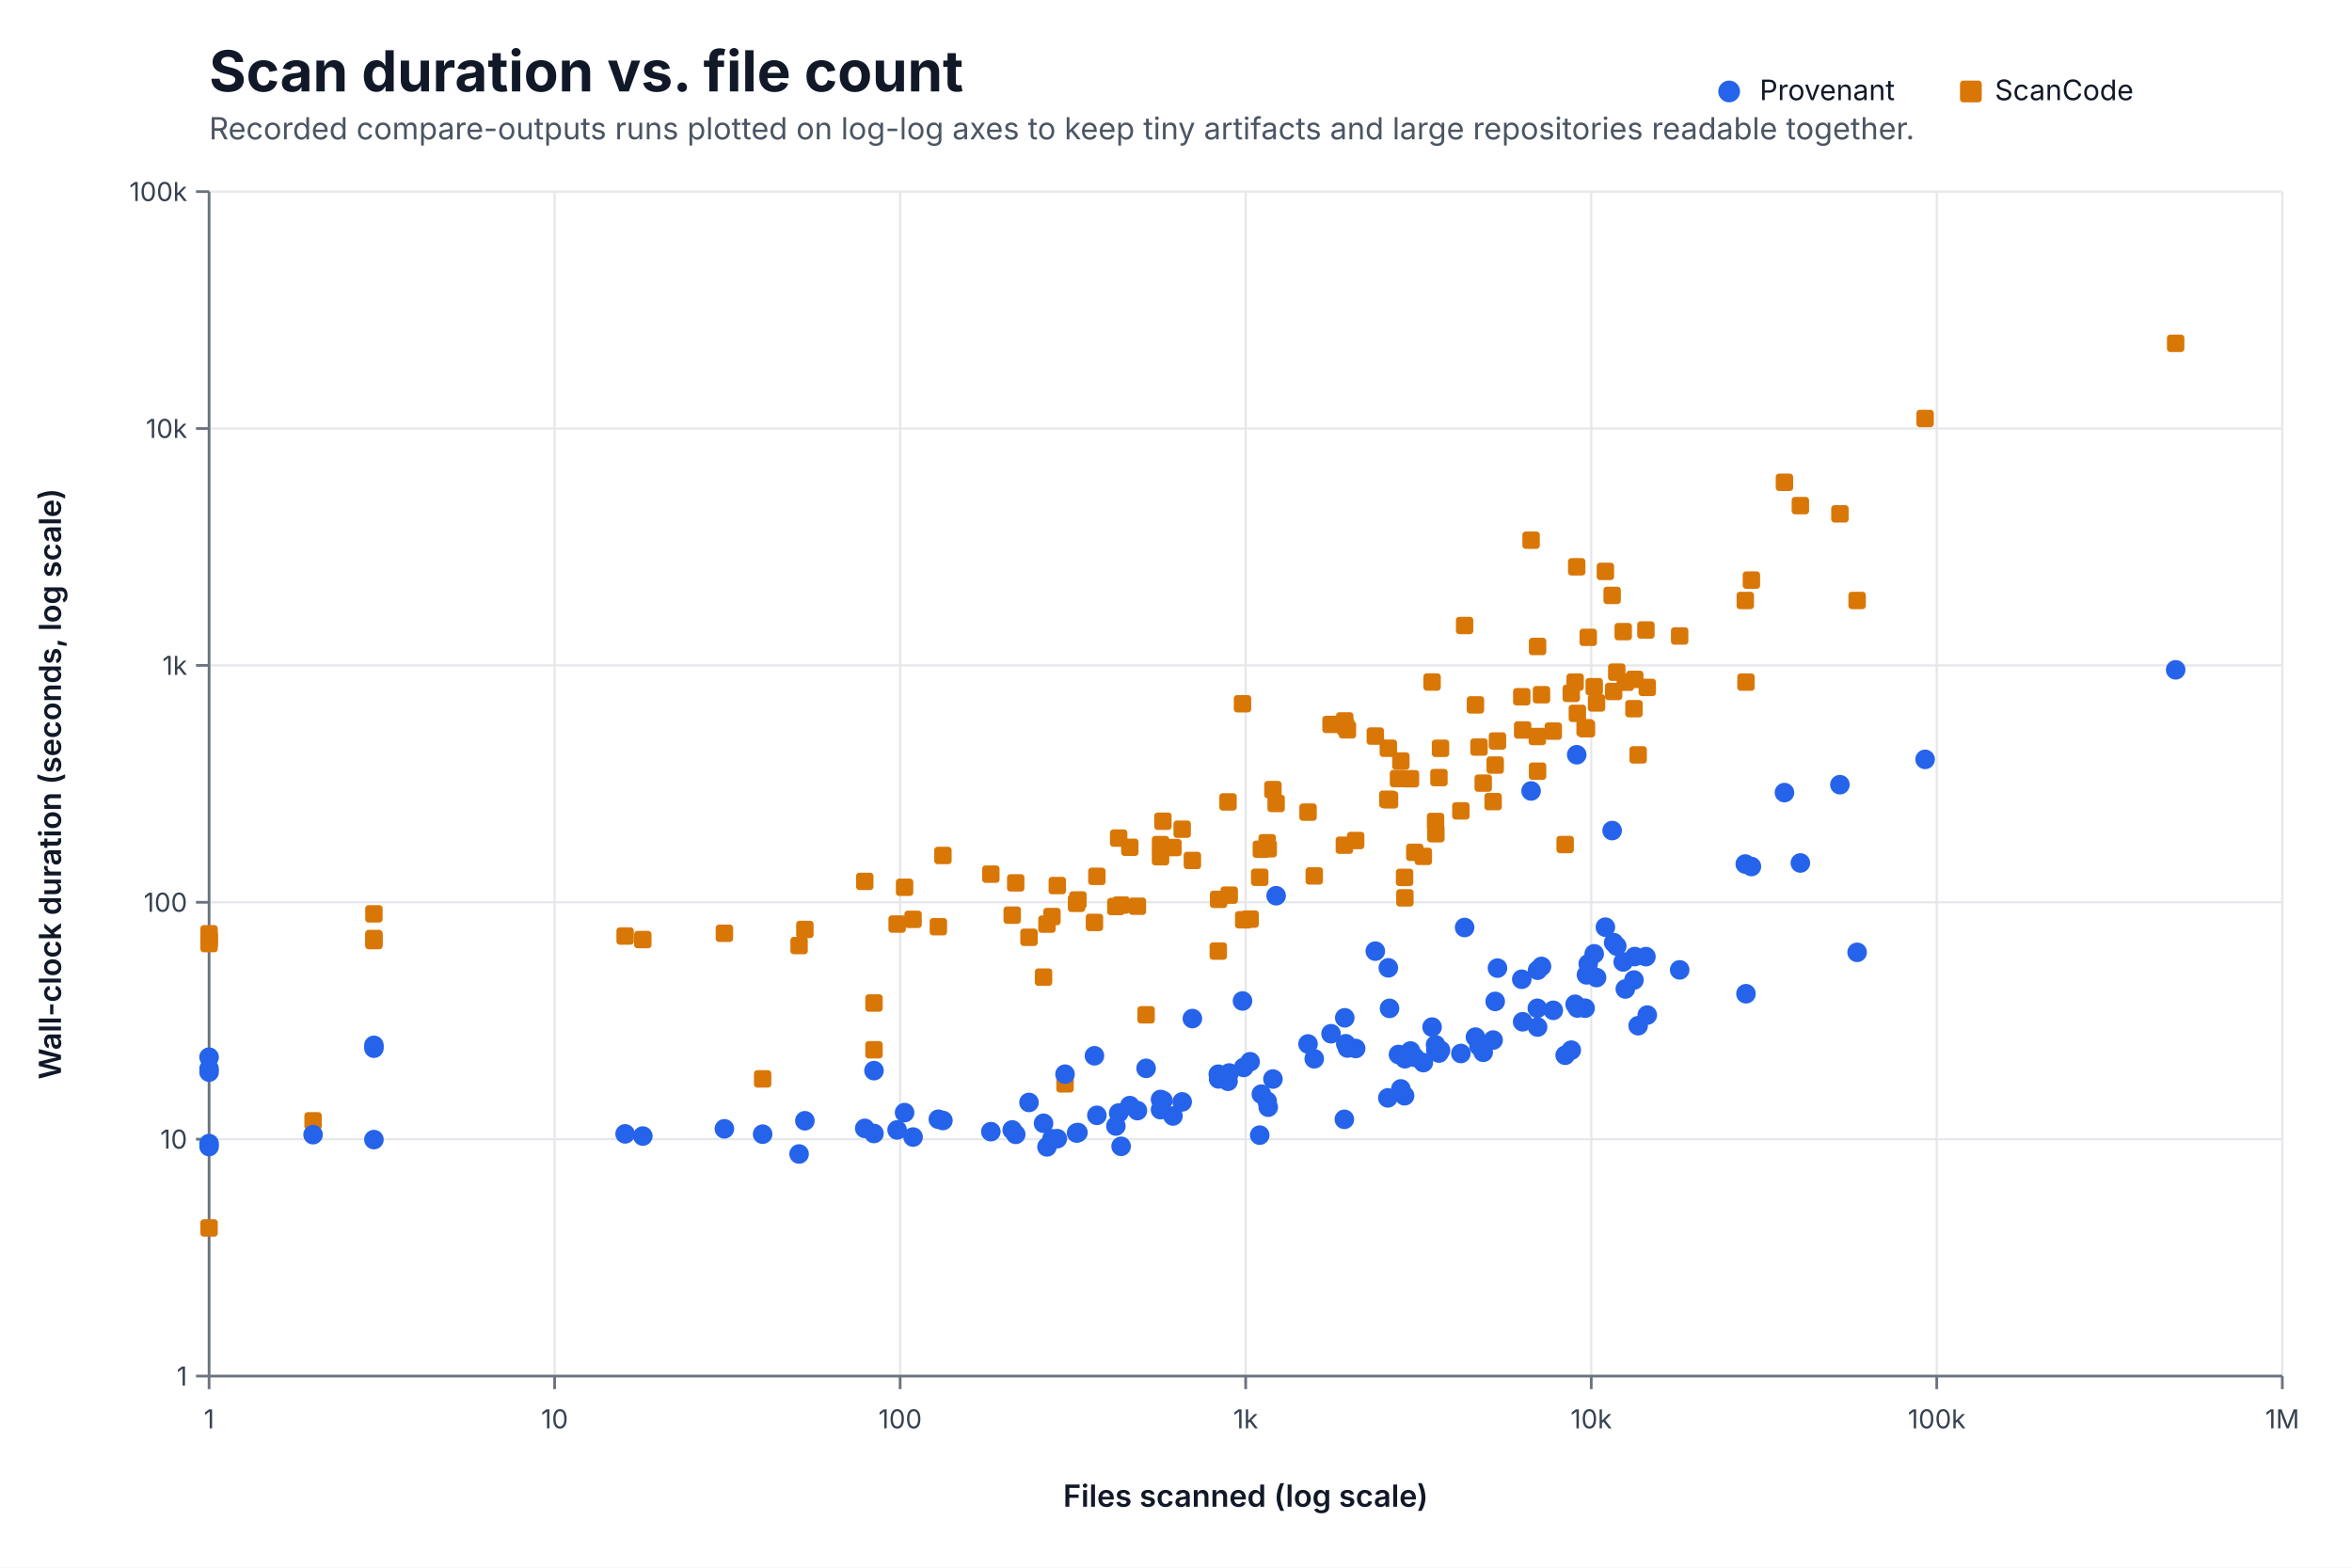
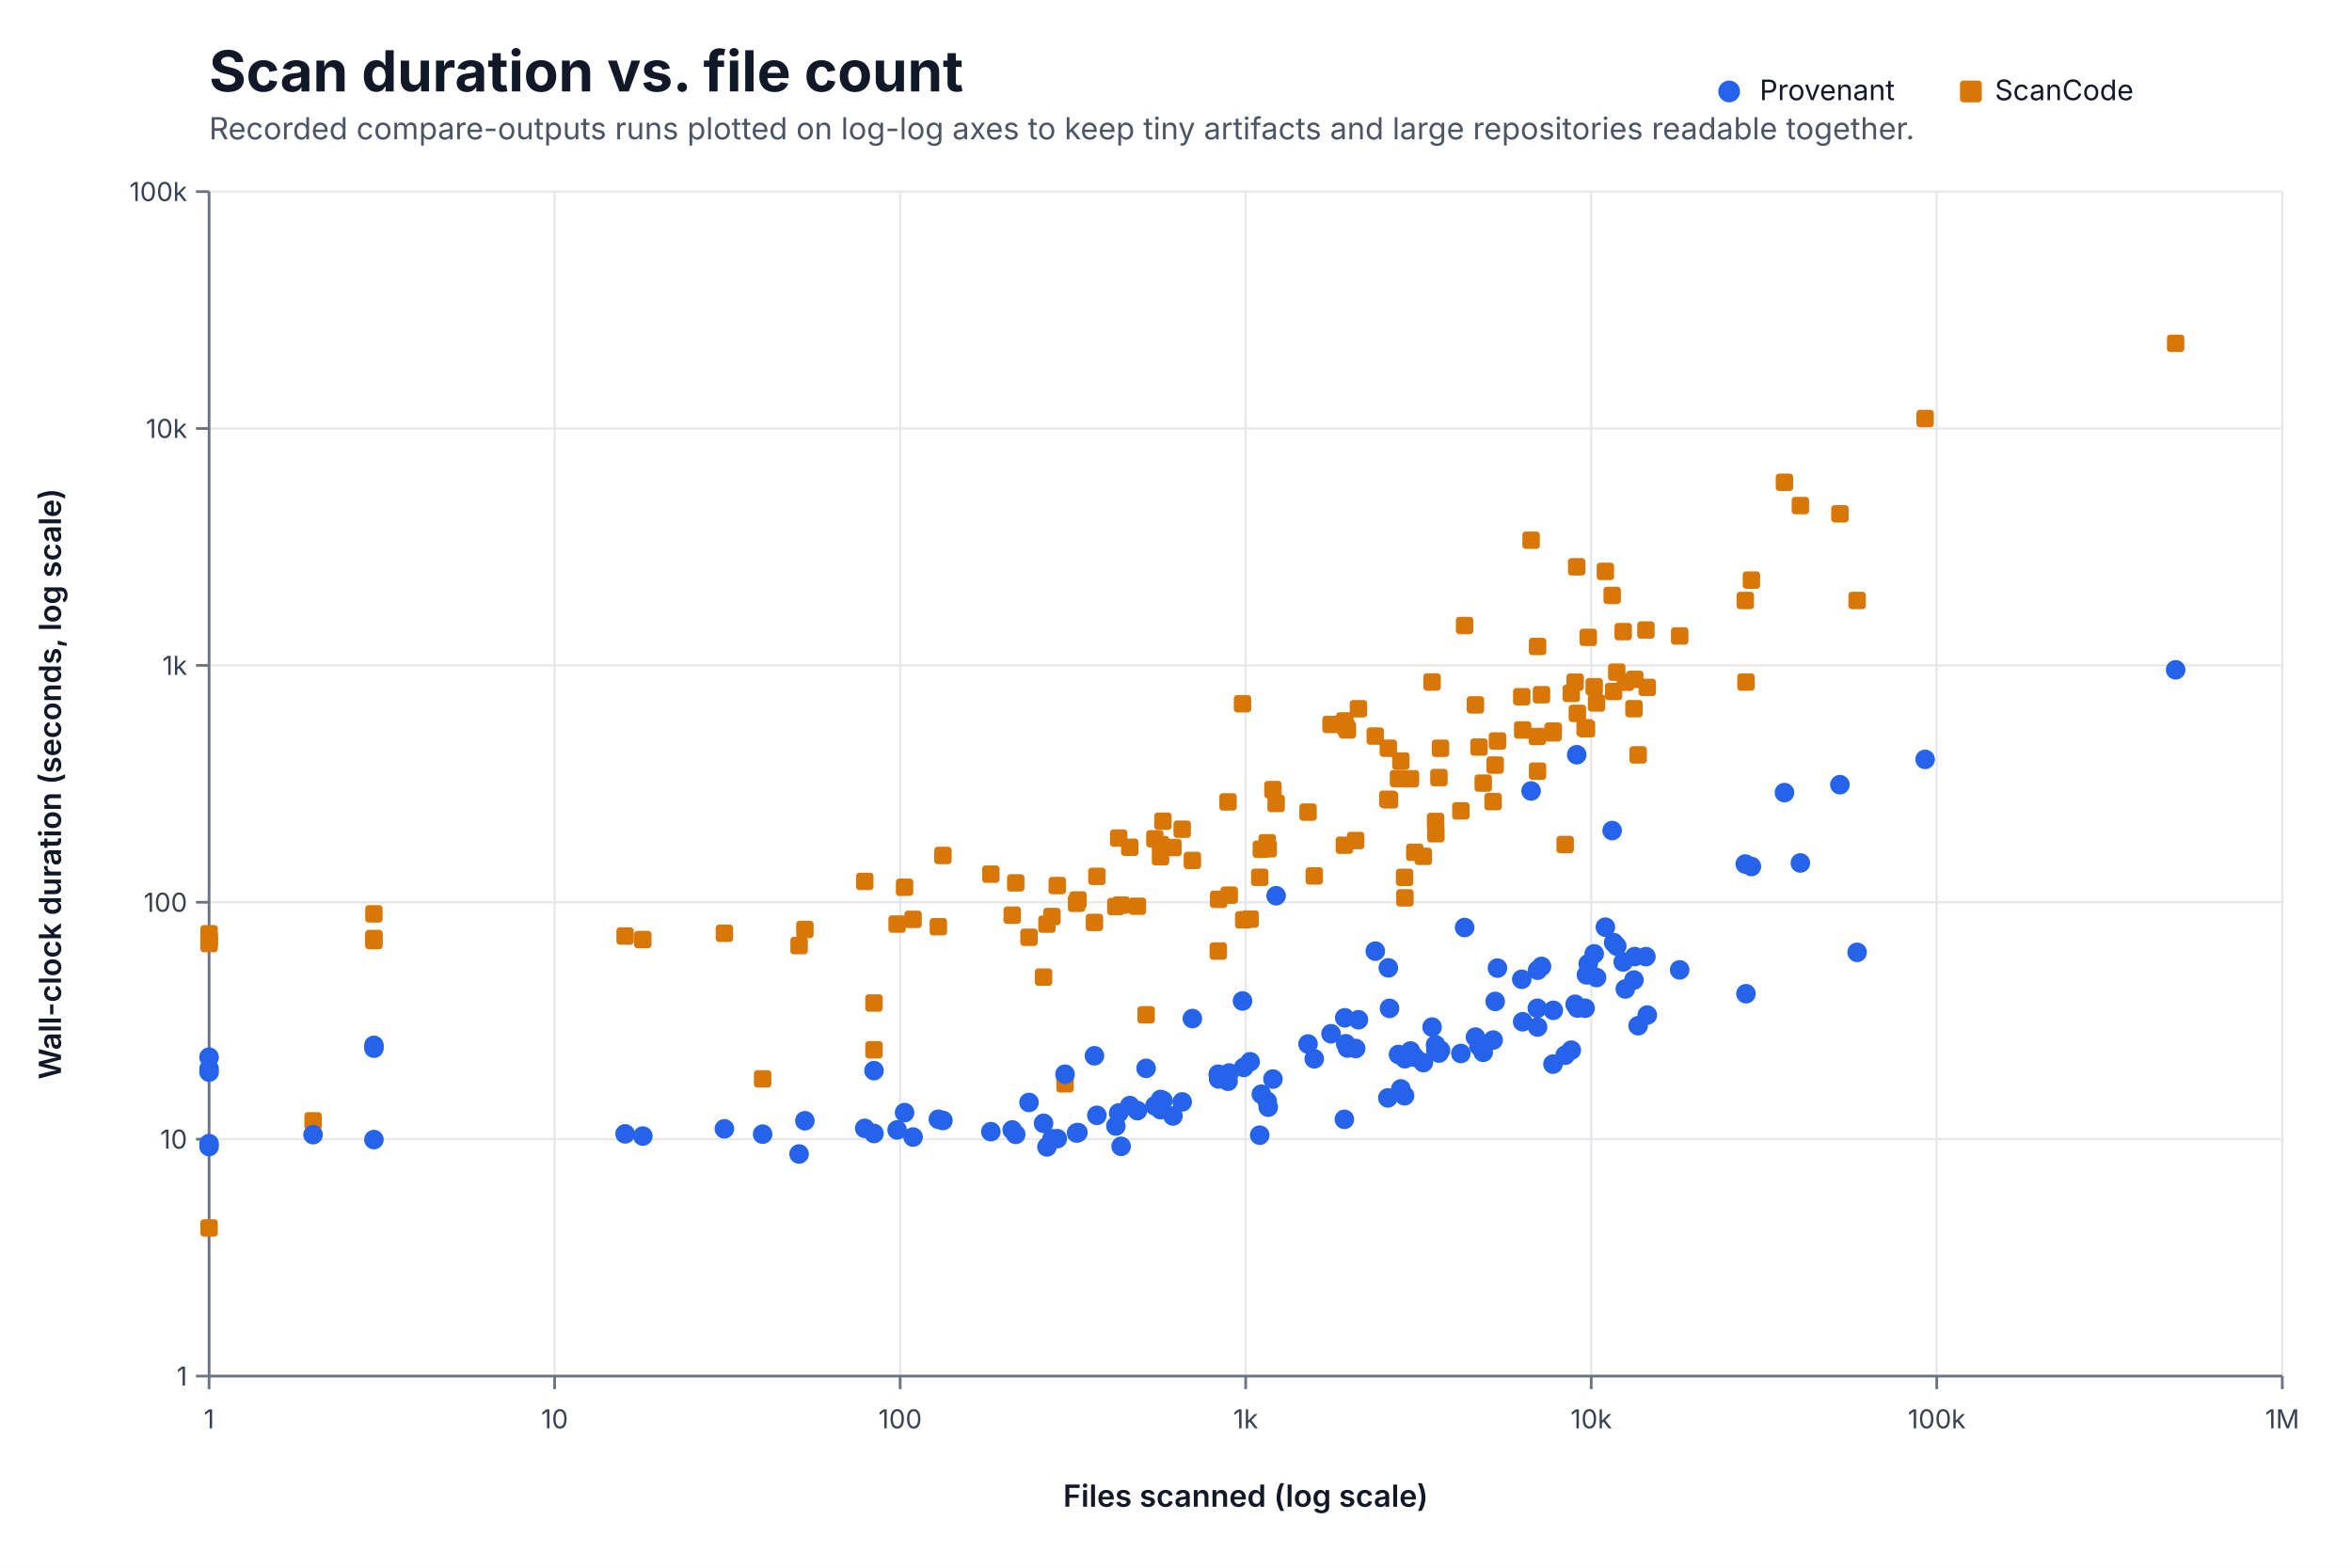
<svg xmlns="http://www.w3.org/2000/svg" width="1080" height="720" viewBox="0 0 1080 720" role="img" aria-labelledby="title desc">
  <style>
    text { font-family: -apple-system, BlinkMacSystemFont, "Segoe UI", sans-serif; fill: #111827; }
    .title { font-size: 26px; font-weight: 700; }
    .subtitle { font-size: 14px; fill: #4b5563; }
    .axis-label { font-size: 14px; font-weight: 600; }
    .tick { font-size: 12px; fill: #374151; }
    .grid { stroke: #e5e7eb; stroke-width: 1; }
    .axis { stroke: #6b7280; stroke-width: 1.25; }
    .legend-label { font-size: 13px; }
  </style>
  <rect x="0" y="0" width="1080" height="720" fill="white" />
  <text class="title" x="96" y="42">Scan duration vs. file count</text>
  <text class="subtitle" x="96" y="64">Recorded compare-outputs runs plotted on log-log axes to keep tiny artifacts and large repositories readable together.</text>
  <line class="grid" x1="96.00" y1="632.00" x2="1048.00" y2="632.00" />
  <line class="grid" x1="96.00" y1="523.20" x2="1048.00" y2="523.20" />
  <line class="grid" x1="96.00" y1="414.40" x2="1048.00" y2="414.40" />
  <line class="grid" x1="96.00" y1="305.60" x2="1048.00" y2="305.60" />
  <line class="grid" x1="96.00" y1="196.80" x2="1048.00" y2="196.80" />
  <line class="grid" x1="96.00" y1="88.00" x2="1048.00" y2="88.00" />
  <line class="grid" x1="96.00" y1="88.00" x2="96.00" y2="632.00" />
  <line class="grid" x1="254.67" y1="88.00" x2="254.67" y2="632.00" />
  <line class="grid" x1="413.33" y1="88.00" x2="413.33" y2="632.00" />
  <line class="grid" x1="572.00" y1="88.00" x2="572.00" y2="632.00" />
  <line class="grid" x1="730.67" y1="88.00" x2="730.67" y2="632.00" />
  <line class="grid" x1="889.33" y1="88.00" x2="889.33" y2="632.00" />
  <line class="grid" x1="1048.00" y1="88.00" x2="1048.00" y2="632.00" />
  <line class="axis" x1="96.00" y1="632.00" x2="1048.00" y2="632.00" />
  <line class="axis" x1="96.00" y1="88.00" x2="96.00" y2="632.00" />
  <line class="axis" x1="96.00" y1="632.00" x2="96.00" y2="638.00" />
  <text class="tick" x="96.00" y="656.00" text-anchor="middle">1</text>
  <line class="axis" x1="254.67" y1="632.00" x2="254.67" y2="638.00" />
  <text class="tick" x="254.67" y="656.00" text-anchor="middle">10</text>
  <line class="axis" x1="413.33" y1="632.00" x2="413.33" y2="638.00" />
  <text class="tick" x="413.33" y="656.00" text-anchor="middle">100</text>
  <line class="axis" x1="572.00" y1="632.00" x2="572.00" y2="638.00" />
  <text class="tick" x="572.00" y="656.00" text-anchor="middle">1k</text>
  <line class="axis" x1="730.67" y1="632.00" x2="730.67" y2="638.00" />
  <text class="tick" x="730.67" y="656.00" text-anchor="middle">10k</text>
  <line class="axis" x1="889.33" y1="632.00" x2="889.33" y2="638.00" />
  <text class="tick" x="889.33" y="656.00" text-anchor="middle">100k</text>
  <line class="axis" x1="1048.00" y1="632.00" x2="1048.00" y2="638.00" />
  <text class="tick" x="1048.00" y="656.00" text-anchor="middle">1M</text>
  <line class="axis" x1="90.00" y1="632.00" x2="96.00" y2="632.00" />
  <text class="tick" x="86.00" y="632.00" text-anchor="end" dominant-baseline="middle">1</text>
  <line class="axis" x1="90.00" y1="523.20" x2="96.00" y2="523.20" />
  <text class="tick" x="86.00" y="523.20" text-anchor="end" dominant-baseline="middle">10</text>
  <line class="axis" x1="90.00" y1="414.40" x2="96.00" y2="414.40" />
  <text class="tick" x="86.00" y="414.40" text-anchor="end" dominant-baseline="middle">100</text>
  <line class="axis" x1="90.00" y1="305.60" x2="96.00" y2="305.60" />
  <text class="tick" x="86.00" y="305.60" text-anchor="end" dominant-baseline="middle">1k</text>
  <line class="axis" x1="90.00" y1="196.80" x2="96.00" y2="196.80" />
  <text class="tick" x="86.00" y="196.80" text-anchor="end" dominant-baseline="middle">10k</text>
  <line class="axis" x1="90.00" y1="88.00" x2="96.00" y2="88.00" />
  <text class="tick" x="86.00" y="88.00" text-anchor="end" dominant-baseline="middle">100k</text>
  <text class="axis-label" x="572.00" y="692.00" text-anchor="middle">Files scanned (log scale)</text>
  <text class="axis-label" x="28" y="360.00" transform="rotate(-90 28 360.00)" text-anchor="middle">Wall-clock duration (seconds, log scale)</text>
  <g aria-label="Legend">
    <circle cx="794" cy="42" r="5" fill="#2563eb" />
    <text class="legend-label" x="808" y="46">Provenant</text>
    <rect x="900" y="37" width="10" height="10" fill="#d97706" rx="1.5" />
    <text class="legend-label" x="916" y="46">ScanCode</text>
  </g>
  <g aria-label="ScanCode points">
    <rect x="92.00" y="427.72" width="8" height="8" fill="#d97706" rx="1.5" />
    <rect x="92.00" y="559.97" width="8" height="8" fill="#d97706" rx="1.5" />
    <rect x="92.00" y="429.37" width="8" height="8" fill="#d97706" rx="1.5" />
    <rect x="92.00" y="424.87" width="8" height="8" fill="#d97706" rx="1.5" />
    <rect x="92.00" y="427.37" width="8" height="8" fill="#d97706" rx="1.5" />
    <rect x="139.76" y="510.78" width="8" height="8" fill="#d97706" rx="1.5" />
    <rect x="167.70" y="427.06" width="8" height="8" fill="#d97706" rx="1.5" />
    <rect x="167.70" y="427.99" width="8" height="8" fill="#d97706" rx="1.5" />
    <rect x="167.70" y="415.71" width="8" height="8" fill="#d97706" rx="1.5" />
    <rect x="283.05" y="425.90" width="8" height="8" fill="#d97706" rx="1.5" />
    <rect x="291.17" y="427.52" width="8" height="8" fill="#d97706" rx="1.5" />
    <rect x="328.63" y="424.63" width="8" height="8" fill="#d97706" rx="1.5" />
    <rect x="346.19" y="491.51" width="8" height="8" fill="#d97706" rx="1.5" />
    <rect x="362.93" y="430.28" width="8" height="8" fill="#d97706" rx="1.5" />
    <rect x="365.59" y="422.87" width="8" height="8" fill="#d97706" rx="1.5" />
    <rect x="393.09" y="400.80" width="8" height="8" fill="#d97706" rx="1.5" />
    <rect x="397.32" y="478.15" width="8" height="8" fill="#d97706" rx="1.5" />
    <rect x="397.32" y="456.66" width="8" height="8" fill="#d97706" rx="1.5" />
    <rect x="407.94" y="420.39" width="8" height="8" fill="#d97706" rx="1.5" />
    <rect x="411.37" y="403.50" width="8" height="8" fill="#d97706" rx="1.5" />
    <rect x="415.27" y="418.23" width="8" height="8" fill="#d97706" rx="1.5" />
    <rect x="426.88" y="421.60" width="8" height="8" fill="#d97706" rx="1.5" />
    <rect x="428.98" y="388.90" width="8" height="8" fill="#d97706" rx="1.5" />
    <rect x="450.98" y="397.47" width="8" height="8" fill="#d97706" rx="1.5" />
    <rect x="460.79" y="416.30" width="8" height="8" fill="#d97706" rx="1.5" />
    <rect x="462.40" y="401.49" width="8" height="8" fill="#d97706" rx="1.5" />
    <rect x="468.50" y="426.47" width="8" height="8" fill="#d97706" rx="1.5" />
    <rect x="475.18" y="444.77" width="8" height="8" fill="#d97706" rx="1.5" />
    <rect x="476.75" y="420.44" width="8" height="8" fill="#d97706" rx="1.5" />
    <rect x="479.04" y="416.95" width="8" height="8" fill="#d97706" rx="1.5" />
    <rect x="481.50" y="402.72" width="8" height="8" fill="#d97706" rx="1.5" />
    <rect x="485.04" y="493.77" width="8" height="8" fill="#d97706" rx="1.5" />
    <rect x="490.34" y="410.86" width="8" height="8" fill="#d97706" rx="1.5" />
    <rect x="490.97" y="409.34" width="8" height="8" fill="#d97706" rx="1.5" />
    <rect x="498.55" y="419.64" width="8" height="8" fill="#d97706" rx="1.5" />
    <rect x="499.67" y="398.49" width="8" height="8" fill="#d97706" rx="1.5" />
    <rect x="508.39" y="412.34" width="8" height="8" fill="#d97706" rx="1.5" />
    <rect x="509.68" y="380.92" width="8" height="8" fill="#d97706" rx="1.5" />
    <rect x="510.80" y="411.66" width="8" height="8" fill="#d97706" rx="1.5" />
    <rect x="514.79" y="385.13" width="8" height="8" fill="#d97706" rx="1.5" />
    <rect x="518.28" y="412.20" width="8" height="8" fill="#d97706" rx="1.5" />
    <rect x="522.27" y="462.08" width="8" height="8" fill="#d97706" rx="1.5" />
+     <rect x="526.30" y="381.25" width="8" height="8" fill="#d97706" rx="1.5" />
    <rect x="528.90" y="383.91" width="8" height="8" fill="#d97706" rx="1.5" />
    <rect x="528.90" y="389.48" width="8" height="8" fill="#d97706" rx="1.5" />
    <rect x="529.99" y="373.16" width="8" height="8" fill="#d97706" rx="1.5" />
    <rect x="534.61" y="385.27" width="8" height="8" fill="#d97706" rx="1.5" />
    <rect x="538.84" y="376.84" width="8" height="8" fill="#d97706" rx="1.5" />
    <rect x="543.52" y="391.18" width="8" height="8" fill="#d97706" rx="1.5" />
    <rect x="555.41" y="432.81" width="8" height="8" fill="#d97706" rx="1.5" />
    <rect x="555.57" y="409.04" width="8" height="8" fill="#d97706" rx="1.5" />
    <rect x="559.89" y="364.30" width="8" height="8" fill="#d97706" rx="1.5" />
    <rect x="560.43" y="407.11" width="8" height="8" fill="#d97706" rx="1.5" />
    <rect x="566.54" y="319.22" width="8" height="8" fill="#d97706" rx="1.5" />
    <rect x="567.10" y="418.44" width="8" height="8" fill="#d97706" rx="1.5" />
    <rect x="570.04" y="418.11" width="8" height="8" fill="#d97706" rx="1.5" />
    <rect x="574.44" y="398.92" width="8" height="8" fill="#d97706" rx="1.5" />
    <rect x="575.19" y="386.04" width="8" height="8" fill="#d97706" rx="1.5" />
    <rect x="577.87" y="383.06" width="8" height="8" fill="#d97706" rx="1.5" />
    <rect x="578.35" y="385.81" width="8" height="8" fill="#d97706" rx="1.5" />
    <rect x="580.51" y="358.66" width="8" height="8" fill="#d97706" rx="1.5" />
    <rect x="581.98" y="365.01" width="8" height="8" fill="#d97706" rx="1.5" />
    <rect x="596.63" y="368.99" width="8" height="8" fill="#d97706" rx="1.5" />
    <rect x="599.48" y="398.28" width="8" height="8" fill="#d97706" rx="1.5" />
    <rect x="607.19" y="328.71" width="8" height="8" fill="#d97706" rx="1.5" />
    <rect x="613.31" y="384.18" width="8" height="8" fill="#d97706" rx="1.5" />
    <rect x="613.49" y="327.10" width="8" height="8" fill="#d97706" rx="1.5" />
    <rect x="613.95" y="329.87" width="8" height="8" fill="#d97706" rx="1.5" />
    <rect x="614.72" y="331.19" width="8" height="8" fill="#d97706" rx="1.5" />
    <rect x="618.50" y="382.03" width="8" height="8" fill="#d97706" rx="1.5" />
+     <rect x="619.78" y="321.51" width="8" height="8" fill="#d97706" rx="1.5" />
    <rect x="627.52" y="334.06" width="8" height="8" fill="#d97706" rx="1.5" />
    <rect x="633.28" y="363.07" width="8" height="8" fill="#d97706" rx="1.5" />
    <rect x="633.50" y="339.64" width="8" height="8" fill="#d97706" rx="1.5" />
    <rect x="634.05" y="363.36" width="8" height="8" fill="#d97706" rx="1.5" />
    <rect x="638.16" y="353.58" width="8" height="8" fill="#d97706" rx="1.5" />
    <rect x="639.24" y="345.52" width="8" height="8" fill="#d97706" rx="1.5" />
    <rect x="640.96" y="398.96" width="8" height="8" fill="#d97706" rx="1.5" />
    <rect x="641.11" y="408.36" width="8" height="8" fill="#d97706" rx="1.5" />
    <rect x="643.66" y="353.67" width="8" height="8" fill="#d97706" rx="1.5" />
    <rect x="645.65" y="387.44" width="8" height="8" fill="#d97706" rx="1.5" />
    <rect x="649.58" y="389.31" width="8" height="8" fill="#d97706" rx="1.5" />
    <rect x="653.59" y="309.22" width="8" height="8" fill="#d97706" rx="1.5" />
    <rect x="655.19" y="373.28" width="8" height="8" fill="#d97706" rx="1.5" />
    <rect x="655.34" y="378.89" width="8" height="8" fill="#d97706" rx="1.5" />
    <rect x="656.74" y="353.11" width="8" height="8" fill="#d97706" rx="1.5" />
    <rect x="657.46" y="339.67" width="8" height="8" fill="#d97706" rx="1.5" />
    <rect x="666.81" y="368.42" width="8" height="8" fill="#d97706" rx="1.5" />
    <rect x="668.53" y="283.27" width="8" height="8" fill="#d97706" rx="1.5" />
    <rect x="673.50" y="319.74" width="8" height="8" fill="#d97706" rx="1.5" />
    <rect x="675.14" y="339.11" width="8" height="8" fill="#d97706" rx="1.5" />
    <rect x="677.07" y="355.67" width="8" height="8" fill="#d97706" rx="1.5" />
    <rect x="681.62" y="364.16" width="8" height="8" fill="#d97706" rx="1.5" />
    <rect x="682.57" y="347.38" width="8" height="8" fill="#d97706" rx="1.5" />
    <rect x="683.62" y="336.32" width="8" height="8" fill="#d97706" rx="1.5" />
    <rect x="694.77" y="315.99" width="8" height="8" fill="#d97706" rx="1.5" />
    <rect x="695.18" y="331.26" width="8" height="8" fill="#d97706" rx="1.5" />
    <rect x="699.05" y="244.10" width="8" height="8" fill="#d97706" rx="1.5" />
    <rect x="701.92" y="334.25" width="8" height="8" fill="#d97706" rx="1.5" />
    <rect x="702.03" y="350.18" width="8" height="8" fill="#d97706" rx="1.5" />
    <rect x="702.03" y="292.91" width="8" height="8" fill="#d97706" rx="1.5" />
    <rect x="703.83" y="315.08" width="8" height="8" fill="#d97706" rx="1.5" />
+     <rect x="709.11" y="332.59" width="8" height="8" fill="#d97706" rx="1.5" />
    <rect x="709.24" y="331.79" width="8" height="8" fill="#d97706" rx="1.5" />
    <rect x="714.70" y="383.87" width="8" height="8" fill="#d97706" rx="1.5" />
    <rect x="717.50" y="314.45" width="8" height="8" fill="#d97706" rx="1.5" />
    <rect x="719.28" y="309.28" width="8" height="8" fill="#d97706" rx="1.5" />
    <rect x="720.00" y="256.33" width="8" height="8" fill="#d97706" rx="1.5" />
    <rect x="720.30" y="323.62" width="8" height="8" fill="#d97706" rx="1.5" />
    <rect x="723.85" y="330.25" width="8" height="8" fill="#d97706" rx="1.5" />
    <rect x="724.48" y="330.69" width="8" height="8" fill="#d97706" rx="1.5" />
    <rect x="725.29" y="288.71" width="8" height="8" fill="#d97706" rx="1.5" />
    <rect x="728.03" y="311.39" width="8" height="8" fill="#d97706" rx="1.5" />
    <rect x="729.11" y="318.85" width="8" height="8" fill="#d97706" rx="1.5" />
    <rect x="733.17" y="258.43" width="8" height="8" fill="#d97706" rx="1.5" />
    <rect x="736.27" y="269.45" width="8" height="8" fill="#d97706" rx="1.5" />
    <rect x="736.95" y="313.57" width="8" height="8" fill="#d97706" rx="1.5" />
    <rect x="738.39" y="304.71" width="8" height="8" fill="#d97706" rx="1.5" />
    <rect x="741.35" y="286.09" width="8" height="8" fill="#d97706" rx="1.5" />
    <rect x="742.32" y="309.33" width="8" height="8" fill="#d97706" rx="1.5" />
    <rect x="746.29" y="321.48" width="8" height="8" fill="#d97706" rx="1.5" />
    <rect x="746.66" y="308.03" width="8" height="8" fill="#d97706" rx="1.5" />
    <rect x="748.21" y="342.70" width="8" height="8" fill="#d97706" rx="1.5" />
    <rect x="751.78" y="285.35" width="8" height="8" fill="#d97706" rx="1.5" />
    <rect x="752.40" y="311.70" width="8" height="8" fill="#d97706" rx="1.5" />
    <rect x="767.28" y="288.09" width="8" height="8" fill="#d97706" rx="1.5" />
    <rect x="797.40" y="271.78" width="8" height="8" fill="#d97706" rx="1.5" />
    <rect x="797.72" y="309.27" width="8" height="8" fill="#d97706" rx="1.5" />
    <rect x="800.22" y="262.42" width="8" height="8" fill="#d97706" rx="1.5" />
    <rect x="815.39" y="217.51" width="8" height="8" fill="#d97706" rx="1.5" />
    <rect x="822.70" y="228.21" width="8" height="8" fill="#d97706" rx="1.5" />
    <rect x="840.86" y="231.99" width="8" height="8" fill="#d97706" rx="1.5" />
    <rect x="848.76" y="271.78" width="8" height="8" fill="#d97706" rx="1.5" />
    <rect x="879.98" y="188.22" width="8" height="8" fill="#d97706" rx="1.5" />
    <rect x="995.03" y="153.67" width="8" height="8" fill="#d97706" rx="1.5" />
  </g>
  <g aria-label="Provenant points">
    <circle cx="96.00" cy="526.58" r="4.5" fill="#2563eb" />
    <circle cx="96.00" cy="492.40" r="4.5" fill="#2563eb" />
    <circle cx="96.00" cy="485.54" r="4.5" fill="#2563eb" />
    <circle cx="96.00" cy="490.88" r="4.5" fill="#2563eb" />
    <circle cx="96.00" cy="525.23" r="4.5" fill="#2563eb" />
    <circle cx="143.76" cy="521.12" r="4.5" fill="#2563eb" />
    <circle cx="171.70" cy="523.39" r="4.5" fill="#2563eb" />
    <circle cx="171.70" cy="480.11" r="4.5" fill="#2563eb" />
    <circle cx="171.70" cy="481.40" r="4.5" fill="#2563eb" />
    <circle cx="287.05" cy="520.76" r="4.5" fill="#2563eb" />
    <circle cx="295.17" cy="521.76" r="4.5" fill="#2563eb" />
    <circle cx="332.63" cy="518.44" r="4.5" fill="#2563eb" />
    <circle cx="350.19" cy="520.89" r="4.5" fill="#2563eb" />
    <circle cx="366.93" cy="530.00" r="4.5" fill="#2563eb" />
    <circle cx="369.59" cy="514.74" r="4.5" fill="#2563eb" />
    <circle cx="397.09" cy="518.23" r="4.5" fill="#2563eb" />
    <circle cx="401.32" cy="491.72" r="4.5" fill="#2563eb" />
    <circle cx="401.32" cy="520.58" r="4.5" fill="#2563eb" />
    <circle cx="411.94" cy="518.95" r="4.5" fill="#2563eb" />
    <circle cx="415.37" cy="510.99" r="4.5" fill="#2563eb" />
    <circle cx="419.27" cy="522.22" r="4.5" fill="#2563eb" />
    <circle cx="430.88" cy="514.04" r="4.5" fill="#2563eb" />
    <circle cx="432.98" cy="514.62" r="4.5" fill="#2563eb" />
    <circle cx="454.98" cy="519.74" r="4.5" fill="#2563eb" />
    <circle cx="464.79" cy="518.95" r="4.5" fill="#2563eb" />
    <circle cx="466.40" cy="520.98" r="4.5" fill="#2563eb" />
    <circle cx="472.50" cy="506.33" r="4.5" fill="#2563eb" />
    <circle cx="479.18" cy="515.90" r="4.5" fill="#2563eb" />
    <circle cx="480.75" cy="526.73" r="4.5" fill="#2563eb" />
    <circle cx="483.04" cy="523.01" r="4.5" fill="#2563eb" />
    <circle cx="485.50" cy="522.96" r="4.5" fill="#2563eb" />
    <circle cx="489.04" cy="493.35" r="4.5" fill="#2563eb" />
    <circle cx="494.34" cy="520.36" r="4.5" fill="#2563eb" />
    <circle cx="494.97" cy="520.14" r="4.5" fill="#2563eb" />
    <circle cx="502.55" cy="484.90" r="4.5" fill="#2563eb" />
    <circle cx="503.67" cy="512.24" r="4.5" fill="#2563eb" />
    <circle cx="512.39" cy="517.17" r="4.5" fill="#2563eb" />
    <circle cx="513.68" cy="511.20" r="4.5" fill="#2563eb" />
    <circle cx="514.80" cy="526.48" r="4.5" fill="#2563eb" />
    <circle cx="518.79" cy="507.78" r="4.5" fill="#2563eb" />
    <circle cx="522.28" cy="510.08" r="4.5" fill="#2563eb" />
    <circle cx="526.27" cy="490.66" r="4.5" fill="#2563eb" />
+     <circle cx="530.30" cy="507.88" r="4.5" fill="#2563eb" />
    <circle cx="532.90" cy="504.96" r="4.5" fill="#2563eb" />
    <circle cx="532.90" cy="509.65" r="4.5" fill="#2563eb" />
    <circle cx="533.99" cy="505.42" r="4.5" fill="#2563eb" />
    <circle cx="538.61" cy="512.54" r="4.5" fill="#2563eb" />
    <circle cx="542.84" cy="506.07" r="4.5" fill="#2563eb" />
    <circle cx="547.52" cy="467.80" r="4.5" fill="#2563eb" />
    <circle cx="559.41" cy="493.35" r="4.5" fill="#2563eb" />
    <circle cx="559.57" cy="495.53" r="4.5" fill="#2563eb" />
    <circle cx="563.89" cy="496.60" r="4.5" fill="#2563eb" />
    <circle cx="564.43" cy="492.80" r="4.5" fill="#2563eb" />
    <circle cx="570.54" cy="459.72" r="4.5" fill="#2563eb" />
    <circle cx="571.10" cy="490.24" r="4.5" fill="#2563eb" />
    <circle cx="574.04" cy="487.63" r="4.5" fill="#2563eb" />
    <circle cx="578.44" cy="521.35" r="4.5" fill="#2563eb" />
    <circle cx="579.19" cy="502.52" r="4.5" fill="#2563eb" />
    <circle cx="581.87" cy="505.77" r="4.5" fill="#2563eb" />
    <circle cx="582.35" cy="508.50" r="4.5" fill="#2563eb" />
    <circle cx="584.51" cy="495.58" r="4.5" fill="#2563eb" />
    <circle cx="585.98" cy="411.39" r="4.5" fill="#2563eb" />
    <circle cx="600.63" cy="479.47" r="4.5" fill="#2563eb" />
    <circle cx="603.48" cy="486.27" r="4.5" fill="#2563eb" />
    <circle cx="611.19" cy="474.77" r="4.5" fill="#2563eb" />
    <circle cx="617.31" cy="514.08" r="4.5" fill="#2563eb" />
    <circle cx="617.49" cy="467.46" r="4.5" fill="#2563eb" />
    <circle cx="617.95" cy="479.38" r="4.5" fill="#2563eb" />
    <circle cx="618.72" cy="481.32" r="4.5" fill="#2563eb" />
    <circle cx="622.50" cy="481.54" r="4.5" fill="#2563eb" />
+     <circle cx="623.78" cy="468.34" r="4.5" fill="#2563eb" />
    <circle cx="631.52" cy="436.83" r="4.5" fill="#2563eb" />
    <circle cx="637.28" cy="504.23" r="4.5" fill="#2563eb" />
    <circle cx="637.50" cy="444.51" r="4.5" fill="#2563eb" />
    <circle cx="638.05" cy="463.12" r="4.5" fill="#2563eb" />
    <circle cx="642.16" cy="484.30" r="4.5" fill="#2563eb" />
    <circle cx="643.24" cy="500.11" r="4.5" fill="#2563eb" />
    <circle cx="644.96" cy="503.26" r="4.5" fill="#2563eb" />
    <circle cx="645.11" cy="486.25" r="4.5" fill="#2563eb" />
    <circle cx="647.66" cy="482.69" r="4.5" fill="#2563eb" />
    <circle cx="649.65" cy="485.60" r="4.5" fill="#2563eb" />
    <circle cx="653.58" cy="488.03" r="4.5" fill="#2563eb" />
    <circle cx="657.59" cy="471.72" r="4.5" fill="#2563eb" />
    <circle cx="659.19" cy="479.87" r="4.5" fill="#2563eb" />
    <circle cx="659.34" cy="482.33" r="4.5" fill="#2563eb" />
    <circle cx="660.74" cy="483.64" r="4.5" fill="#2563eb" />
    <circle cx="661.46" cy="482.35" r="4.5" fill="#2563eb" />
    <circle cx="670.81" cy="483.84" r="4.5" fill="#2563eb" />
    <circle cx="672.53" cy="425.98" r="4.5" fill="#2563eb" />
    <circle cx="677.50" cy="476.32" r="4.5" fill="#2563eb" />
    <circle cx="679.14" cy="480.47" r="4.5" fill="#2563eb" />
    <circle cx="681.07" cy="483.29" r="4.5" fill="#2563eb" />
    <circle cx="685.62" cy="477.67" r="4.5" fill="#2563eb" />
    <circle cx="686.57" cy="459.93" r="4.5" fill="#2563eb" />
    <circle cx="687.62" cy="444.62" r="4.5" fill="#2563eb" />
    <circle cx="698.77" cy="449.75" r="4.5" fill="#2563eb" />
    <circle cx="699.18" cy="469.27" r="4.5" fill="#2563eb" />
    <circle cx="703.05" cy="363.27" r="4.5" fill="#2563eb" />
    <circle cx="705.92" cy="463.08" r="4.5" fill="#2563eb" />
    <circle cx="706.03" cy="471.70" r="4.5" fill="#2563eb" />
    <circle cx="706.03" cy="445.60" r="4.5" fill="#2563eb" />
    <circle cx="707.83" cy="443.86" r="4.5" fill="#2563eb" />
+     <circle cx="713.11" cy="488.73" r="4.5" fill="#2563eb" />
    <circle cx="713.24" cy="464.02" r="4.5" fill="#2563eb" />
    <circle cx="718.70" cy="484.65" r="4.5" fill="#2563eb" />
    <circle cx="721.50" cy="482.31" r="4.5" fill="#2563eb" />
    <circle cx="723.28" cy="461.24" r="4.5" fill="#2563eb" />
    <circle cx="724.00" cy="346.63" r="4.5" fill="#2563eb" />
    <circle cx="724.30" cy="462.95" r="4.5" fill="#2563eb" />
    <circle cx="727.85" cy="463.04" r="4.5" fill="#2563eb" />
    <circle cx="728.48" cy="447.72" r="4.5" fill="#2563eb" />
    <circle cx="729.29" cy="442.66" r="4.5" fill="#2563eb" />
    <circle cx="732.03" cy="438.07" r="4.5" fill="#2563eb" />
    <circle cx="733.11" cy="448.97" r="4.5" fill="#2563eb" />
    <circle cx="737.17" cy="425.83" r="4.5" fill="#2563eb" />
    <circle cx="740.27" cy="381.46" r="4.5" fill="#2563eb" />
    <circle cx="740.95" cy="432.92" r="4.5" fill="#2563eb" />
    <circle cx="742.39" cy="434.52" r="4.5" fill="#2563eb" />
    <circle cx="745.35" cy="441.80" r="4.5" fill="#2563eb" />
    <circle cx="746.32" cy="454.22" r="4.5" fill="#2563eb" />
    <circle cx="750.29" cy="450.10" r="4.5" fill="#2563eb" />
    <circle cx="750.66" cy="439.33" r="4.5" fill="#2563eb" />
    <circle cx="752.21" cy="471.08" r="4.5" fill="#2563eb" />
    <circle cx="755.78" cy="439.36" r="4.5" fill="#2563eb" />
    <circle cx="756.40" cy="466.20" r="4.5" fill="#2563eb" />
    <circle cx="771.28" cy="445.44" r="4.5" fill="#2563eb" />
    <circle cx="801.40" cy="396.83" r="4.5" fill="#2563eb" />
    <circle cx="801.72" cy="456.40" r="4.5" fill="#2563eb" />
    <circle cx="804.22" cy="397.97" r="4.5" fill="#2563eb" />
    <circle cx="819.39" cy="364.02" r="4.5" fill="#2563eb" />
    <circle cx="826.70" cy="396.34" r="4.5" fill="#2563eb" />
    <circle cx="844.86" cy="360.39" r="4.5" fill="#2563eb" />
    <circle cx="852.76" cy="437.38" r="4.5" fill="#2563eb" />
    <circle cx="883.98" cy="348.76" r="4.5" fill="#2563eb" />
    <circle cx="999.03" cy="307.63" r="4.5" fill="#2563eb" />
  </g>
</svg>
